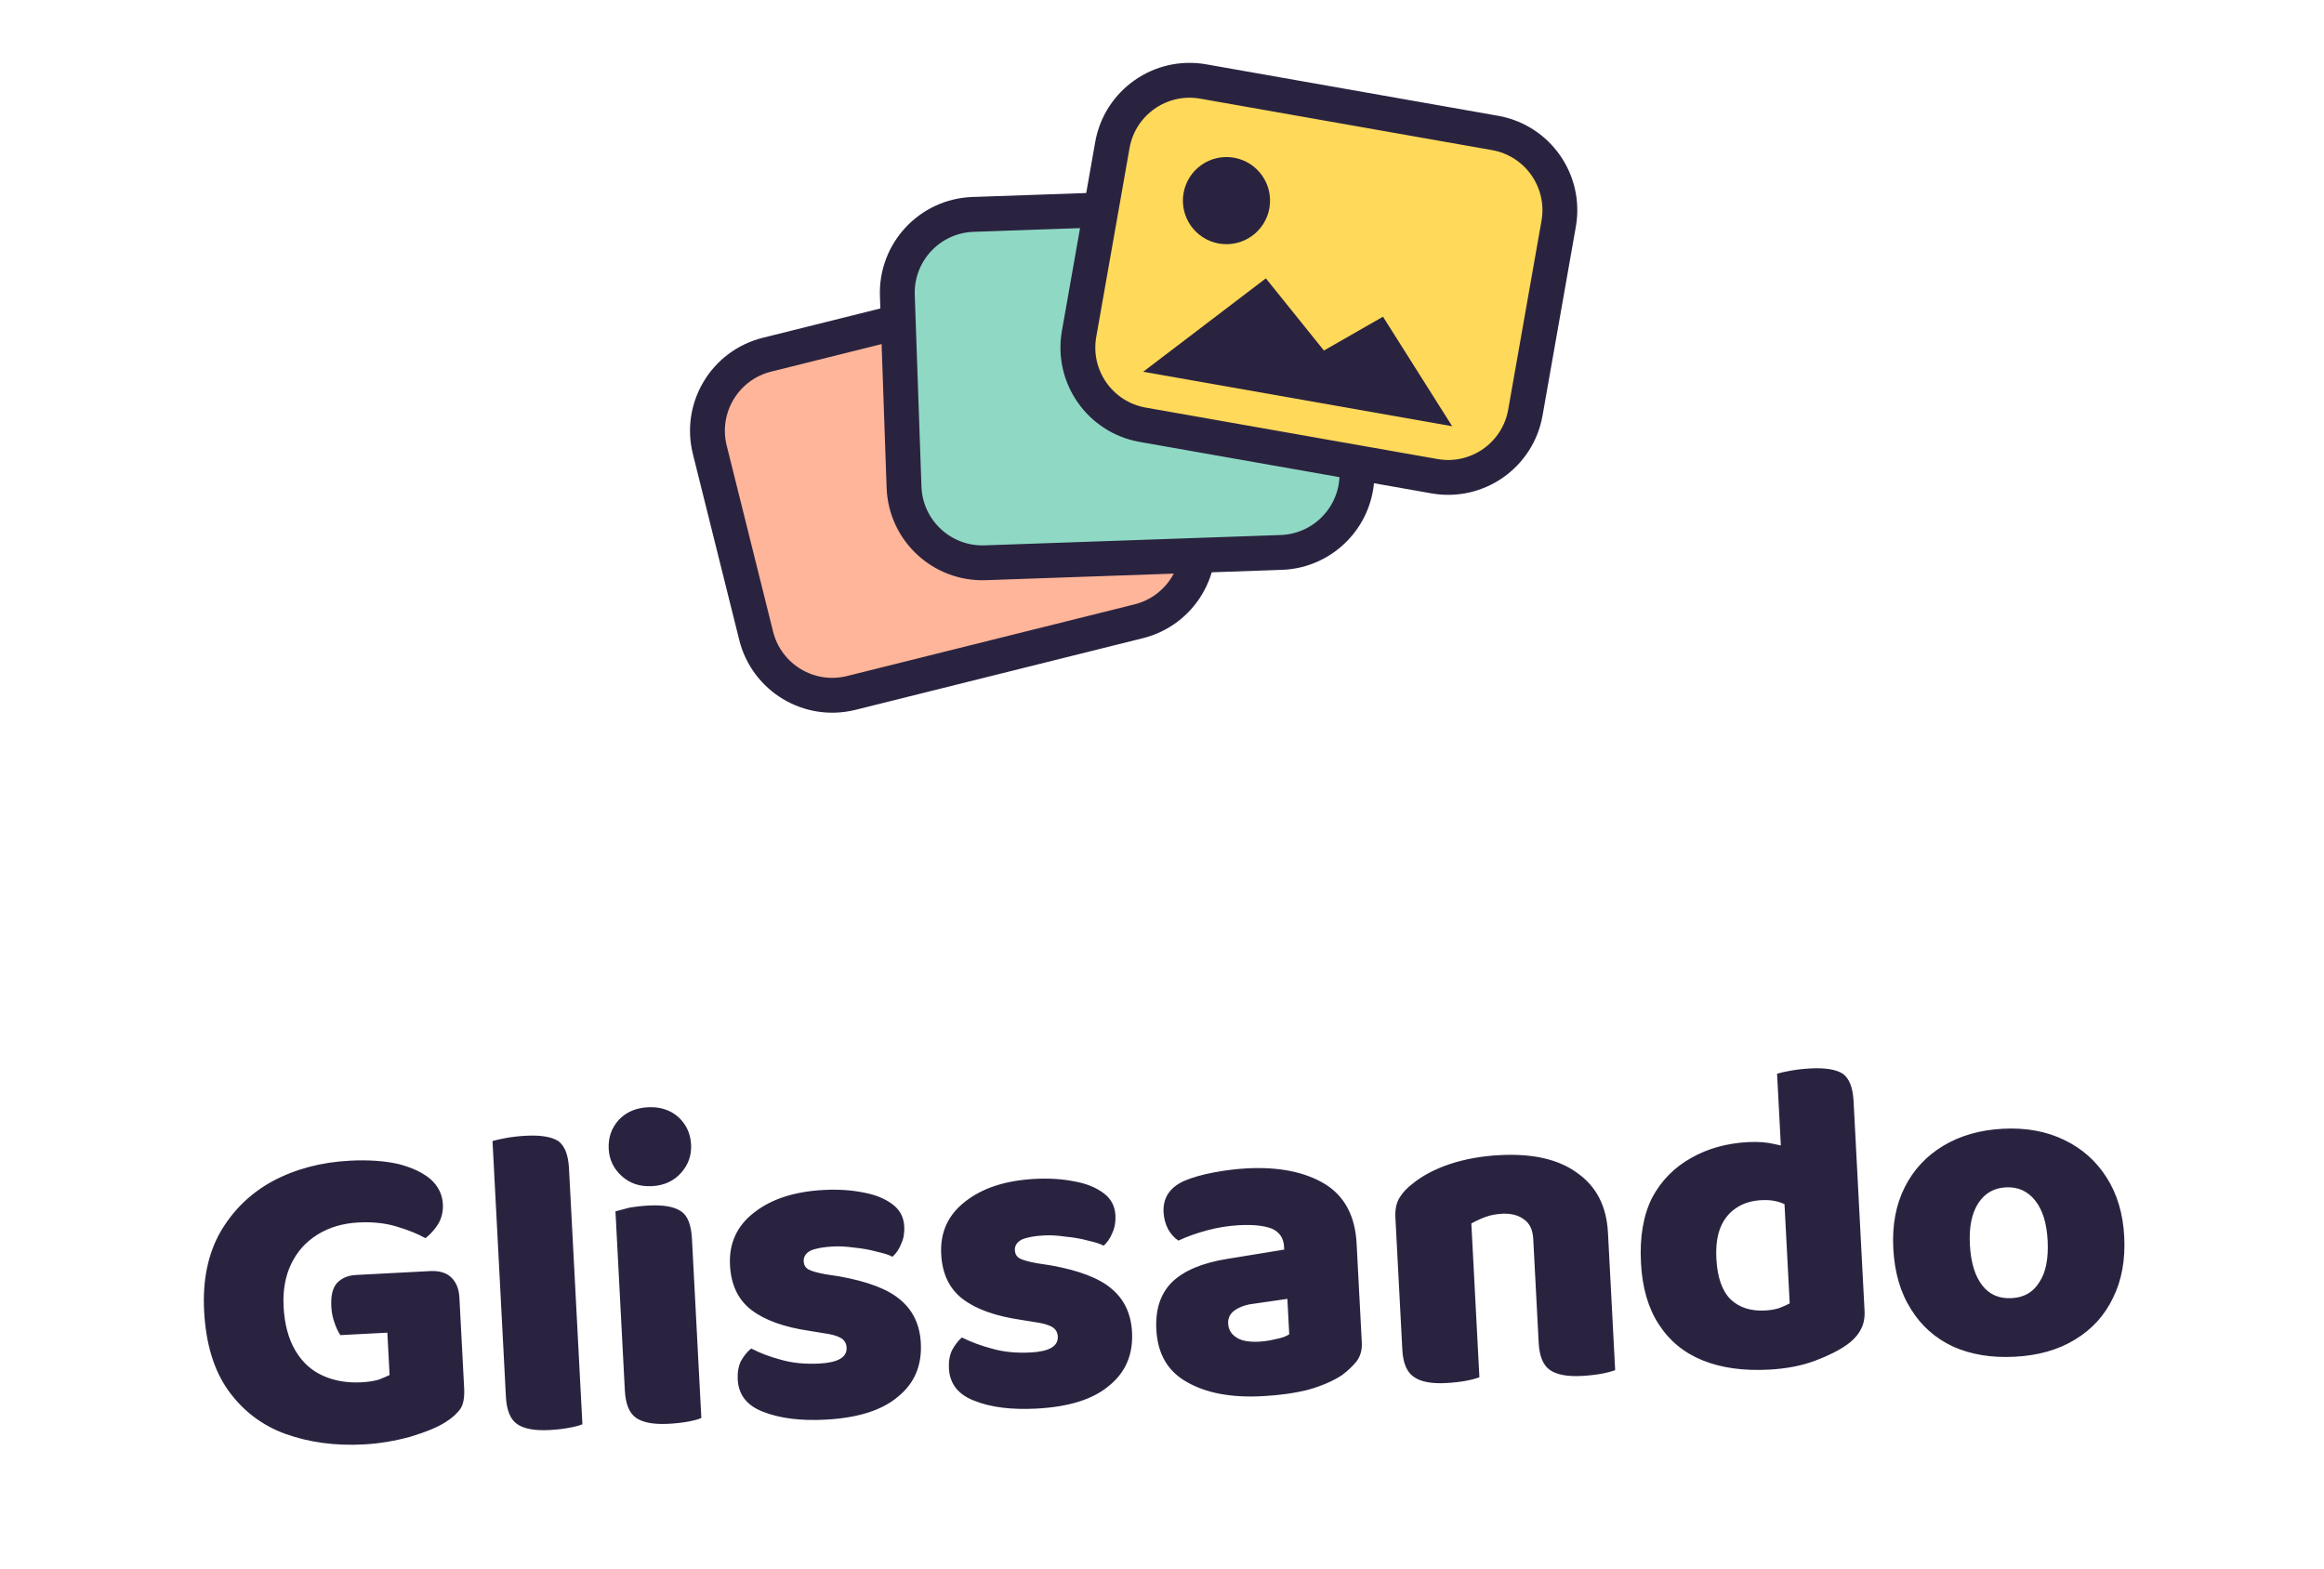
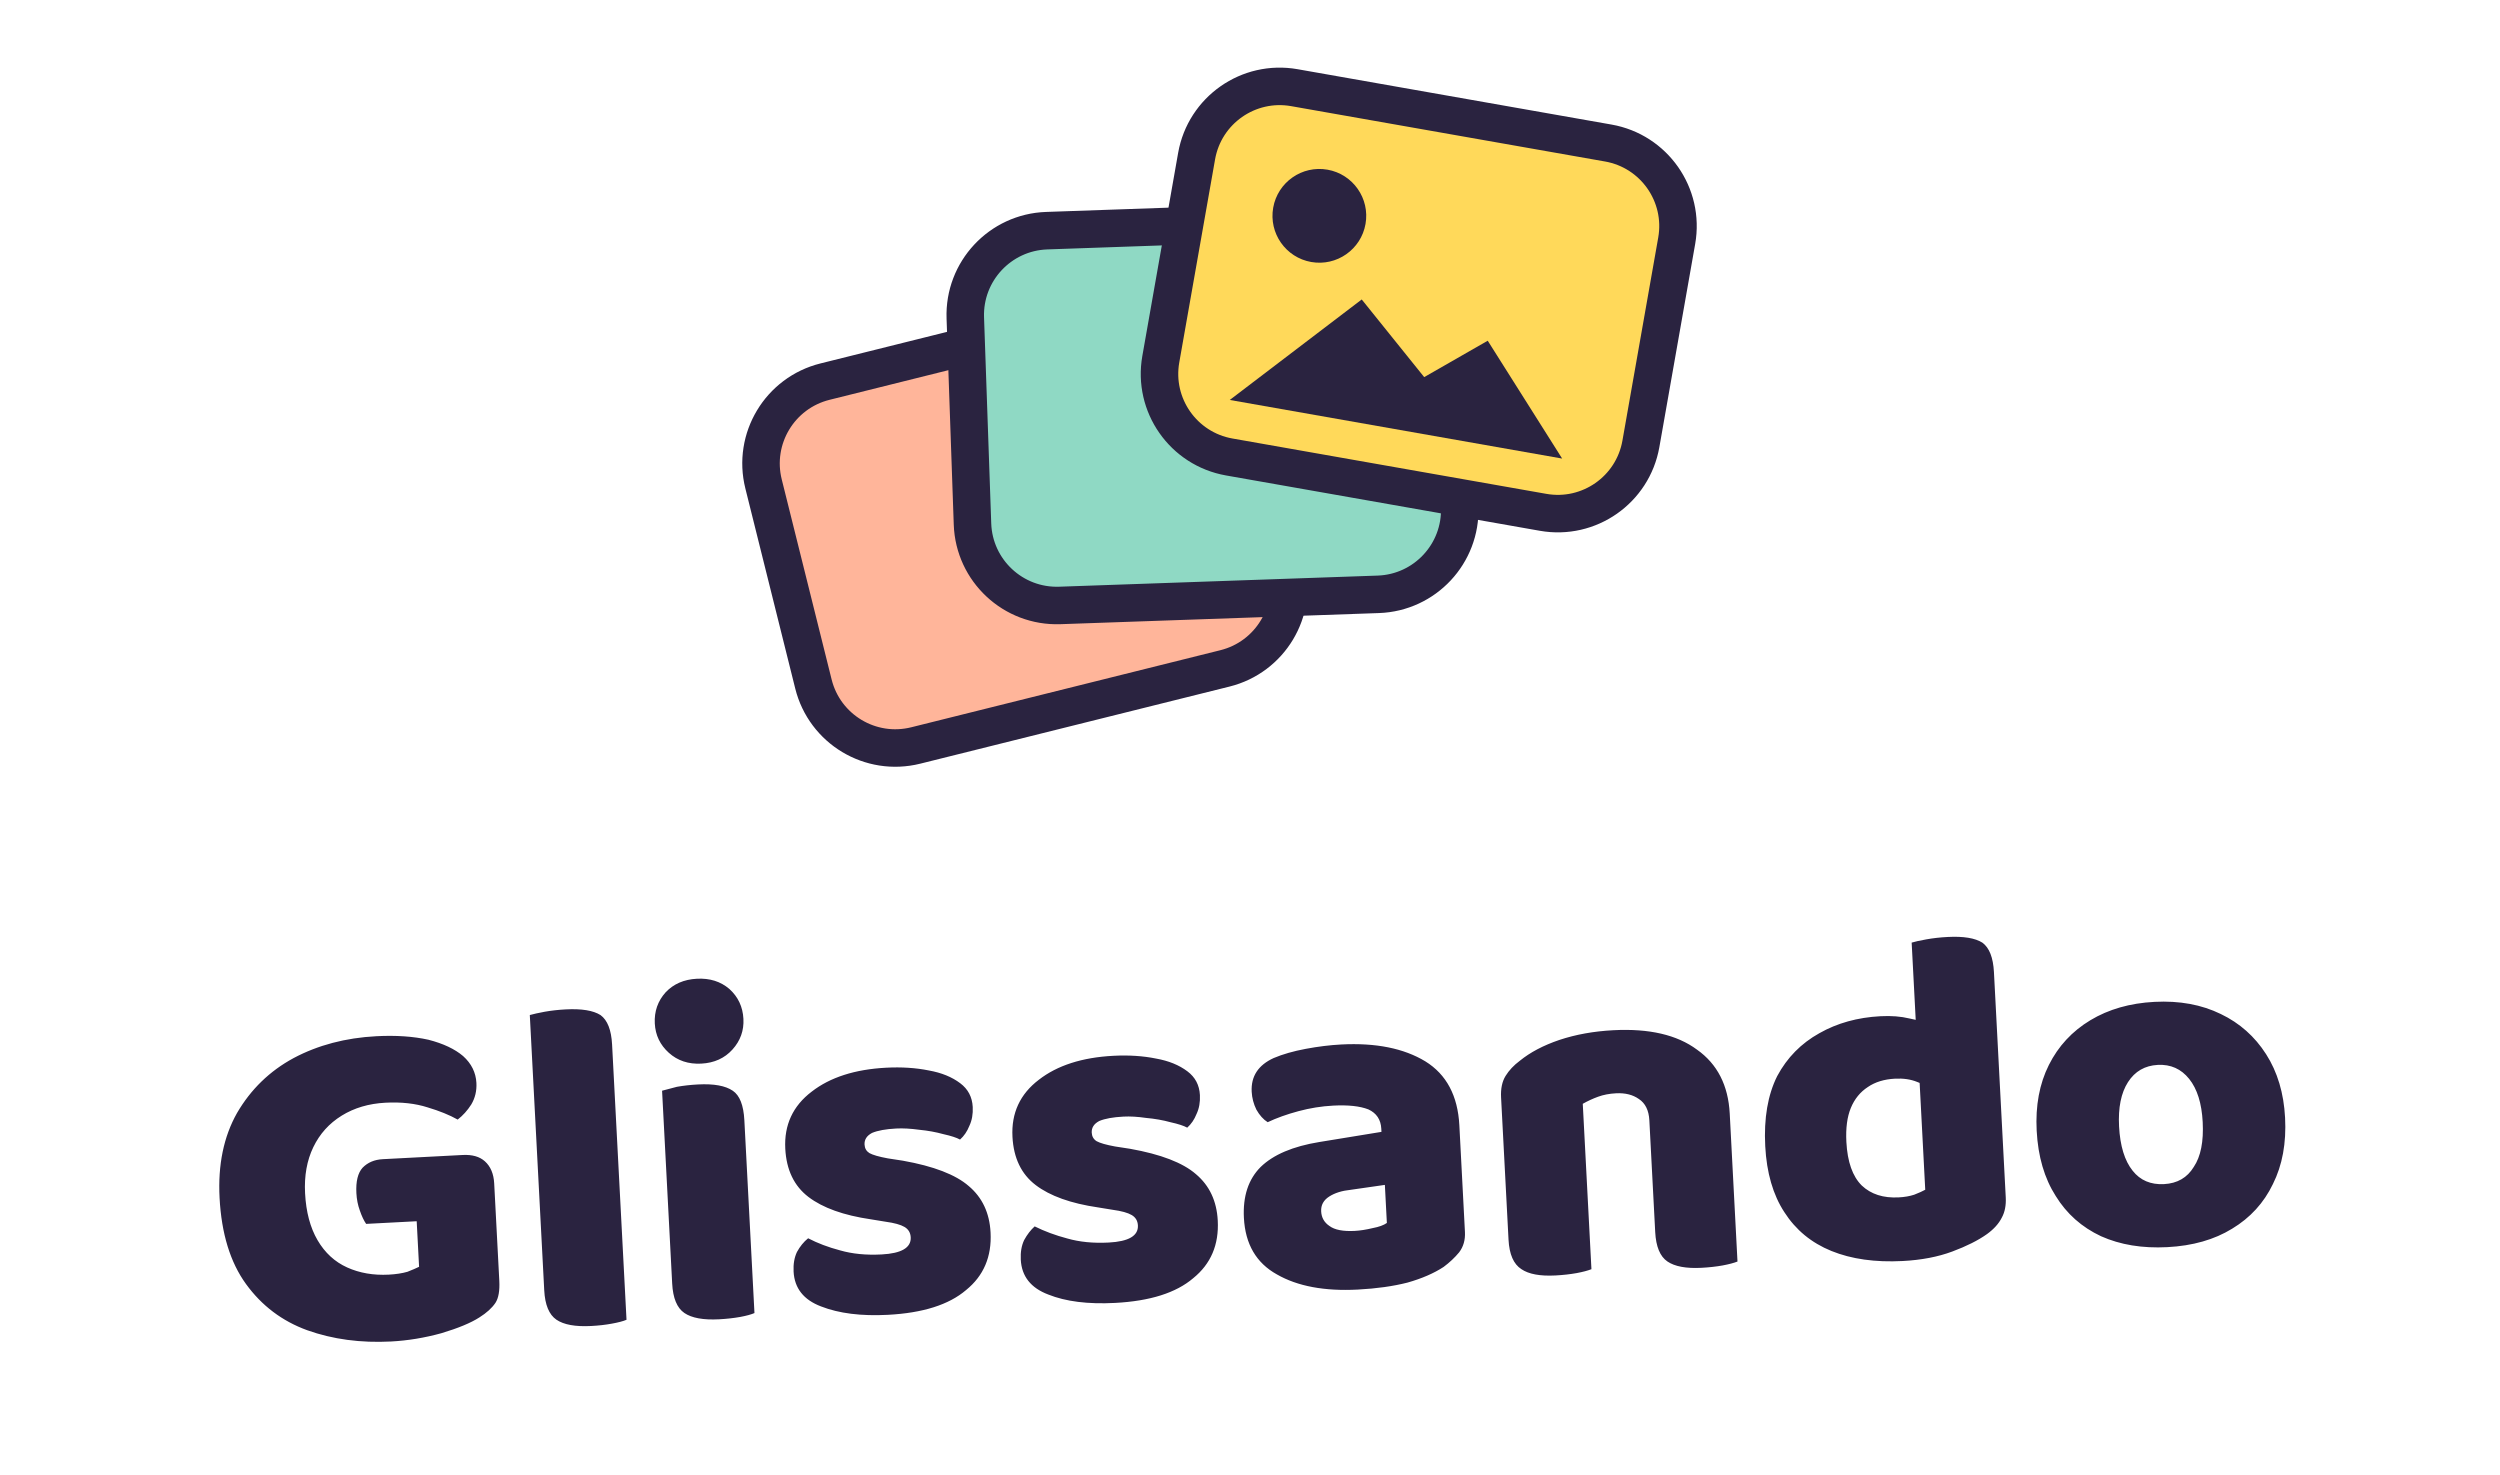
- <svg xmlns="http://www.w3.org/2000/svg" viewBox="0 0 400 270">
+ <svg xmlns="http://www.w3.org/2000/svg" viewBox="0 0 400 236">
  <g transform="translate(110 0) scale(1.5)" fill="none">
    <g transform="rotate(-14 36 56)">
      <rect x="10" y="36" width="52" height="40" rx="9" fill="#FFB59A" stroke="#2A2340" stroke-width="4" />
    </g>
    <g transform="rotate(-2 56 44)">
      <rect x="30" y="24" width="52" height="40" rx="9" fill="#8FD9C4" stroke="#2A2340" stroke-width="4" />
    </g>
    <g transform="rotate(10 78 32)">
      <rect x="52" y="12" width="52" height="40" rx="9" fill="#FFD95A" stroke="#2A2340" stroke-width="4" />
      <circle cx="66" cy="25" r="5" fill="#2A2340" />
      <path d="M60 46 L72 33 L80 40 L86 35 L96 46 Z" fill="#2A2340" />
    </g>
  </g>
-   <path transform="rotate(-3 200 215)" fill="#2A2340" d="M78.8 217V232.6Q78.8 235 78 236.1Q77.1 237.3 75.3 238.3Q73.2 239.5 69.1 240.5Q65 241.4 61 241.4Q53.7 241.4 47.7 238.9Q41.8 236.4 38.3 231Q34.8 225.6 34.8 217Q34.8 209.1 38.3 203.6Q41.9 198.1 47.8 195.3Q53.8 192.5 61.2 192.5Q65.9 192.5 69.5 193.5Q73 194.6 74.9 196.4Q76.8 198.3 76.8 200.8Q76.8 202.7 75.8 204.2Q74.8 205.6 73.5 206.5Q71.6 205.3 68.8 204.3Q65.9 203.2 62.1 203.2Q58.1 203.2 55 204.9Q51.9 206.6 50.2 209.7Q48.5 212.8 48.5 217Q48.5 221.5 50.1 224.6Q51.7 227.7 54.6 229.2Q57.5 230.7 61.2 230.7Q62.9 230.7 64.2 230.4Q65.4 230 66.1 229.7V222.4H58Q57.5 221.6 57.1 220.2Q56.7 218.9 56.7 217.4Q56.7 214.6 57.9 213.4Q59.2 212.2 61.2 212.2H74Q76.3 212.2 77.5 213.4Q78.8 214.7 78.8 217ZM85.9 219.9H98.8V239.9Q98 240.2 96.4 240.4Q94.9 240.6 93.1 240.6Q89.3 240.6 87.6 239.3Q85.9 238 85.9 234.5ZM98.8 226.7H85.9V190.4Q86.8 190.2 88.3 190Q89.9 189.8 91.7 189.8Q95.5 189.8 97.2 191Q98.8 192.3 98.8 195.8ZM105.8 192.8Q105.8 189.9 107.8 187.9Q109.8 186 112.9 186Q116 186 118 187.9Q120 189.9 120 192.8Q120 195.6 118 197.6Q116 199.6 112.9 199.6Q109.8 199.6 107.8 197.6Q105.8 195.6 105.8 192.8ZM106.4 219.9H119.3V239.9Q118.5 240.2 117 240.4Q115.4 240.6 113.6 240.6Q109.8 240.6 108.1 239.3Q106.4 238 106.4 234.5ZM119.3 226.7H106.4V203.6Q107.3 203.4 108.8 203.1Q110.4 202.9 112.2 202.9Q116 202.9 117.7 204.2Q119.3 205.4 119.3 209ZM157.7 229Q157.7 234.8 153.3 238Q149 241.3 140.6 241.3Q134.2 241.3 130 239.4Q125.9 237.6 125.9 233.6Q125.9 231.8 126.6 230.5Q127.4 229.2 128.5 228.4Q130.7 229.7 133.5 230.6Q136.4 231.6 140.1 231.6Q144.9 231.6 144.9 229.1Q144.9 228 144 227.4Q143.1 226.8 141 226.4L138.7 225.9Q132.2 224.6 128.9 221.8Q125.6 219 125.6 213.9Q125.6 208.2 130.3 205Q134.9 201.8 142.4 201.8Q146.1 201.8 149.2 202.6Q152.2 203.3 154.1 204.9Q155.9 206.4 155.9 208.8Q155.9 210.5 155.2 211.8Q154.6 213.1 153.6 213.9Q152.8 213.4 151 212.9Q149.2 212.3 147.2 212Q145.1 211.6 143.5 211.6Q141 211.6 139.6 212.1Q138.3 212.7 138.3 213.9Q138.3 214.8 139 215.3Q139.8 215.8 141.9 216.3L144.3 216.8Q151.6 218.5 154.6 221.4Q157.7 224.3 157.7 229ZM194.1 229Q194.1 234.8 189.7 238Q185.4 241.3 177 241.3Q170.5 241.3 166.4 239.4Q162.3 237.6 162.3 233.6Q162.3 231.8 163 230.5Q163.8 229.2 164.8 228.4Q167.1 229.7 169.9 230.6Q172.8 231.6 176.5 231.6Q181.3 231.6 181.3 229.1Q181.3 228 180.4 227.4Q179.5 226.8 177.4 226.4L175.1 225.9Q168.6 224.6 165.3 221.8Q162 219 162 213.9Q162 208.2 166.7 205Q171.3 201.8 178.8 201.8Q182.5 201.8 185.6 202.6Q188.6 203.3 190.5 204.9Q192.3 206.4 192.3 208.8Q192.3 210.5 191.6 211.8Q191 213.1 190 213.9Q189.2 213.4 187.4 212.9Q185.6 212.3 183.5 212Q181.5 211.6 179.9 211.6Q177.4 211.6 176 212.1Q174.7 212.7 174.7 213.9Q174.7 214.8 175.4 215.3Q176.2 215.8 178.3 216.3L180.7 216.8Q188 218.5 191 221.4Q194.1 224.3 194.1 229ZM215.9 231.8Q217.2 231.8 218.8 231.5Q220.3 231.3 221.1 230.8V224.7L215.6 225.2Q213.5 225.3 212.1 226.1Q210.7 226.9 210.7 228.4Q210.7 229.9 211.9 230.8Q213.1 231.8 215.9 231.8ZM215.3 201.9Q223.6 201.9 228.6 205.3Q233.5 208.7 233.5 215.8V232.9Q233.5 234.8 232.4 236.1Q231.3 237.3 229.8 238.3Q227.4 239.7 223.9 240.5Q220.4 241.2 215.9 241.2Q207.9 241.2 203.1 238.1Q198.3 235.1 198.3 228.8Q198.3 223.6 201.4 220.8Q204.6 218 211 217.3L221 216.2V215.7Q221 213.5 219.1 212.5Q217.1 211.6 213.5 211.6Q210.7 211.6 207.9 212.2Q205.1 212.8 202.9 213.7Q201.9 213 201.2 211.6Q200.6 210.2 200.6 208.7Q200.6 205 204.4 203.5Q206.6 202.7 209.6 202.3Q212.6 201.9 215.3 201.9ZM276.8 216.2V223.2H263.9V216.6Q263.9 214.2 262.4 213.1Q261 212 258.8 212Q257.2 212 255.9 212.4Q254.6 212.8 253.4 213.4V223.2H240.4V211.7Q240.4 209.6 241.3 208.3Q242.2 207 243.7 206Q246.3 204.1 250.2 203Q254.2 201.9 258.9 201.9Q267.5 201.9 272.1 205.7Q276.8 209.4 276.8 216.2ZM240.4 219.9H253.4V239.9Q252.5 240.2 251 240.4Q249.4 240.6 247.6 240.6Q243.9 240.6 242.2 239.3Q240.4 238 240.4 234.5ZM263.9 219.9H276.8V239.9Q275.9 240.2 274.4 240.4Q272.8 240.6 271 240.6Q267.3 240.6 265.6 239.3Q263.9 238 263.9 234.5ZM307.4 230V208H320.2V231.9Q320.2 233.8 319.4 235.1Q318.6 236.5 316.9 237.6Q314.7 239 311.2 240.1Q307.7 241.2 303.2 241.2Q296.6 241.2 291.9 239Q287.2 236.8 284.7 232.4Q282.2 228.1 282.2 221.7Q282.2 215 284.7 210.6Q287.3 206.3 291.8 204.1Q296.2 201.9 301.7 201.9Q304.3 201.9 306.3 202.5Q308.3 203 309.6 203.7V214.2Q308.6 213.4 307 212.7Q305.5 212 303.5 212Q300.9 212 299.1 213.1Q297.2 214.2 296.2 216.3Q295.2 218.4 295.2 221.7Q295.2 226.5 297.3 228.8Q299.4 231 303.1 231Q304.5 231 305.6 230.7Q306.8 230.3 307.4 230ZM320.2 210.4H307.3V190.4Q308.1 190.2 309.7 190Q311.3 189.8 313.1 189.8Q316.9 189.8 318.6 191Q320.2 192.3 320.2 195.8ZM365.5 221.5Q365.5 227.6 363 232Q360.6 236.4 356.1 238.8Q351.7 241.2 345.6 241.2Q339.6 241.2 335.1 238.9Q330.6 236.5 328.2 232.1Q325.7 227.7 325.7 221.5Q325.7 215.5 328.2 211.1Q330.7 206.7 335.2 204.3Q339.7 201.9 345.6 201.9Q351.6 201.9 356.1 204.4Q360.5 206.8 363 211.2Q365.5 215.6 365.5 221.5ZM345.6 212Q342.5 212 340.7 214.5Q338.9 217 338.9 221.5Q338.9 226.2 340.7 228.7Q342.4 231.1 345.6 231.1Q348.8 231.1 350.5 228.6Q352.3 226.2 352.3 221.5Q352.3 217 350.5 214.5Q348.7 212 345.6 212Z" />
+   <path transform="rotate(-3 200 181)" fill="#2A2340" d="M78.8 183V198.6Q78.8 201 78 202.1Q77.1 203.3 75.3 204.3Q73.2 205.5 69.1 206.5Q65 207.4 61 207.4Q53.7 207.4 47.7 204.9Q41.8 202.4 38.3 197Q34.8 191.6 34.8 183Q34.8 175.1 38.3 169.6Q41.9 164.1 47.8 161.3Q53.8 158.5 61.2 158.5Q65.9 158.5 69.5 159.5Q73 160.6 74.9 162.4Q76.8 164.3 76.8 166.8Q76.8 168.7 75.8 170.2Q74.8 171.6 73.5 172.5Q71.6 171.3 68.8 170.3Q65.9 169.2 62.1 169.2Q58.1 169.2 55 170.9Q51.9 172.6 50.2 175.7Q48.5 178.8 48.5 183Q48.5 187.5 50.1 190.6Q51.7 193.7 54.6 195.2Q57.5 196.7 61.2 196.7Q62.9 196.7 64.2 196.4Q65.4 196 66.1 195.7V188.4H58Q57.5 187.6 57.1 186.2Q56.7 184.9 56.7 183.4Q56.7 180.6 57.9 179.4Q59.2 178.2 61.2 178.2H74Q76.3 178.2 77.5 179.4Q78.8 180.7 78.8 183ZM85.9 185.9H98.8V205.9Q98 206.2 96.4 206.4Q94.9 206.6 93.1 206.6Q89.3 206.6 87.6 205.3Q85.9 204 85.9 200.5ZM98.8 192.7H85.9V156.4Q86.8 156.2 88.3 156Q89.9 155.8 91.7 155.8Q95.5 155.8 97.2 157Q98.8 158.3 98.8 161.8ZM105.8 158.8Q105.8 155.9 107.8 153.9Q109.8 152 112.9 152Q116 152 118 153.9Q120 155.9 120 158.8Q120 161.6 118 163.6Q116 165.6 112.9 165.6Q109.8 165.6 107.8 163.6Q105.8 161.6 105.8 158.8ZM106.4 185.9H119.3V205.9Q118.5 206.2 117 206.4Q115.4 206.6 113.6 206.6Q109.8 206.6 108.1 205.3Q106.4 204 106.4 200.5ZM119.3 192.7H106.4V169.6Q107.3 169.4 108.8 169.1Q110.4 168.9 112.2 168.9Q116 168.9 117.7 170.2Q119.3 171.4 119.3 175ZM157.7 195Q157.7 200.8 153.3 204Q149 207.3 140.6 207.3Q134.2 207.3 130 205.4Q125.9 203.6 125.9 199.6Q125.9 197.8 126.6 196.5Q127.4 195.2 128.5 194.4Q130.7 195.7 133.5 196.6Q136.4 197.6 140.1 197.6Q144.9 197.6 144.9 195.1Q144.9 194 144 193.4Q143.1 192.8 141 192.4L138.7 191.9Q132.2 190.6 128.9 187.8Q125.6 185 125.6 179.9Q125.6 174.2 130.3 171Q134.9 167.8 142.4 167.8Q146.1 167.8 149.2 168.6Q152.2 169.3 154.1 170.9Q155.9 172.4 155.9 174.8Q155.9 176.5 155.2 177.8Q154.6 179.1 153.6 179.9Q152.8 179.4 151 178.9Q149.2 178.3 147.2 178Q145.1 177.6 143.5 177.6Q141 177.6 139.6 178.1Q138.3 178.7 138.3 179.9Q138.3 180.8 139 181.3Q139.8 181.8 141.9 182.3L144.3 182.8Q151.6 184.5 154.6 187.4Q157.7 190.3 157.7 195ZM194.1 195Q194.1 200.8 189.7 204Q185.4 207.3 177 207.3Q170.5 207.3 166.4 205.4Q162.3 203.6 162.3 199.6Q162.3 197.8 163 196.5Q163.8 195.2 164.8 194.4Q167.1 195.7 169.9 196.6Q172.8 197.6 176.5 197.6Q181.3 197.6 181.3 195.1Q181.3 194 180.4 193.4Q179.5 192.8 177.4 192.4L175.1 191.9Q168.6 190.6 165.3 187.8Q162 185 162 179.9Q162 174.2 166.7 171Q171.3 167.8 178.8 167.8Q182.5 167.8 185.6 168.6Q188.6 169.3 190.5 170.9Q192.3 172.4 192.3 174.8Q192.3 176.5 191.6 177.8Q191 179.1 190 179.9Q189.2 179.4 187.4 178.9Q185.6 178.3 183.5 178Q181.5 177.6 179.9 177.6Q177.4 177.6 176 178.1Q174.7 178.7 174.7 179.9Q174.7 180.8 175.4 181.3Q176.2 181.8 178.3 182.3L180.7 182.8Q188 184.5 191 187.4Q194.1 190.3 194.1 195ZM215.9 197.8Q217.2 197.8 218.8 197.5Q220.3 197.3 221.1 196.8V190.7L215.6 191.2Q213.5 191.3 212.1 192.1Q210.7 192.9 210.7 194.4Q210.7 195.9 211.9 196.8Q213.1 197.8 215.9 197.8ZM215.3 167.9Q223.6 167.9 228.6 171.3Q233.5 174.7 233.5 181.8V198.9Q233.5 200.8 232.4 202.1Q231.3 203.3 229.8 204.3Q227.4 205.7 223.9 206.5Q220.4 207.2 215.9 207.2Q207.9 207.2 203.1 204.1Q198.3 201.1 198.3 194.8Q198.3 189.6 201.4 186.8Q204.6 184 211 183.3L221 182.2V181.7Q221 179.5 219.1 178.5Q217.1 177.6 213.5 177.6Q210.7 177.6 207.9 178.2Q205.1 178.8 202.9 179.7Q201.9 179 201.2 177.6Q200.6 176.2 200.6 174.7Q200.6 171 204.4 169.5Q206.6 168.7 209.6 168.3Q212.6 167.9 215.3 167.9ZM276.8 182.2V189.2H263.9V182.6Q263.9 180.2 262.4 179.1Q261 178 258.8 178Q257.2 178 255.9 178.4Q254.6 178.8 253.4 179.4V189.2H240.4V177.7Q240.4 175.6 241.3 174.3Q242.2 173 243.7 172Q246.3 170.1 250.2 169Q254.2 167.9 258.9 167.9Q267.5 167.9 272.1 171.7Q276.8 175.4 276.8 182.2ZM240.4 185.9H253.4V205.9Q252.5 206.2 251 206.4Q249.4 206.6 247.6 206.6Q243.9 206.6 242.2 205.3Q240.4 204 240.4 200.5ZM263.9 185.9H276.8V205.9Q275.9 206.2 274.4 206.4Q272.8 206.6 271 206.6Q267.3 206.6 265.6 205.3Q263.9 204 263.9 200.5ZM307.4 196V174H320.2V197.9Q320.2 199.8 319.4 201.1Q318.6 202.5 316.9 203.6Q314.7 205 311.2 206.1Q307.7 207.2 303.2 207.2Q296.6 207.2 291.9 205Q287.2 202.8 284.7 198.4Q282.2 194.1 282.2 187.7Q282.2 181 284.7 176.6Q287.3 172.3 291.8 170.1Q296.2 167.9 301.7 167.9Q304.3 167.9 306.3 168.5Q308.3 169 309.6 169.7V180.2Q308.6 179.4 307 178.7Q305.5 178 303.5 178Q300.9 178 299.1 179.1Q297.2 180.2 296.2 182.3Q295.2 184.4 295.2 187.7Q295.2 192.5 297.3 194.8Q299.4 197 303.1 197Q304.5 197 305.6 196.7Q306.8 196.3 307.4 196ZM320.2 176.4H307.3V156.4Q308.1 156.2 309.7 156Q311.3 155.8 313.1 155.8Q316.9 155.8 318.6 157Q320.2 158.3 320.2 161.8ZM365.5 187.5Q365.5 193.6 363 198Q360.6 202.4 356.1 204.8Q351.7 207.2 345.6 207.2Q339.6 207.2 335.1 204.9Q330.6 202.5 328.2 198.1Q325.7 193.7 325.7 187.5Q325.7 181.5 328.2 177.1Q330.7 172.7 335.2 170.3Q339.7 167.9 345.6 167.9Q351.6 167.9 356.1 170.4Q360.5 172.8 363 177.2Q365.5 181.6 365.5 187.5ZM345.6 178Q342.5 178 340.7 180.5Q338.9 183 338.9 187.5Q338.9 192.2 340.7 194.7Q342.4 197.1 345.6 197.1Q348.8 197.1 350.5 194.6Q352.3 192.2 352.3 187.5Q352.3 183 350.5 180.5Q348.7 178 345.6 178Z" />
</svg>
